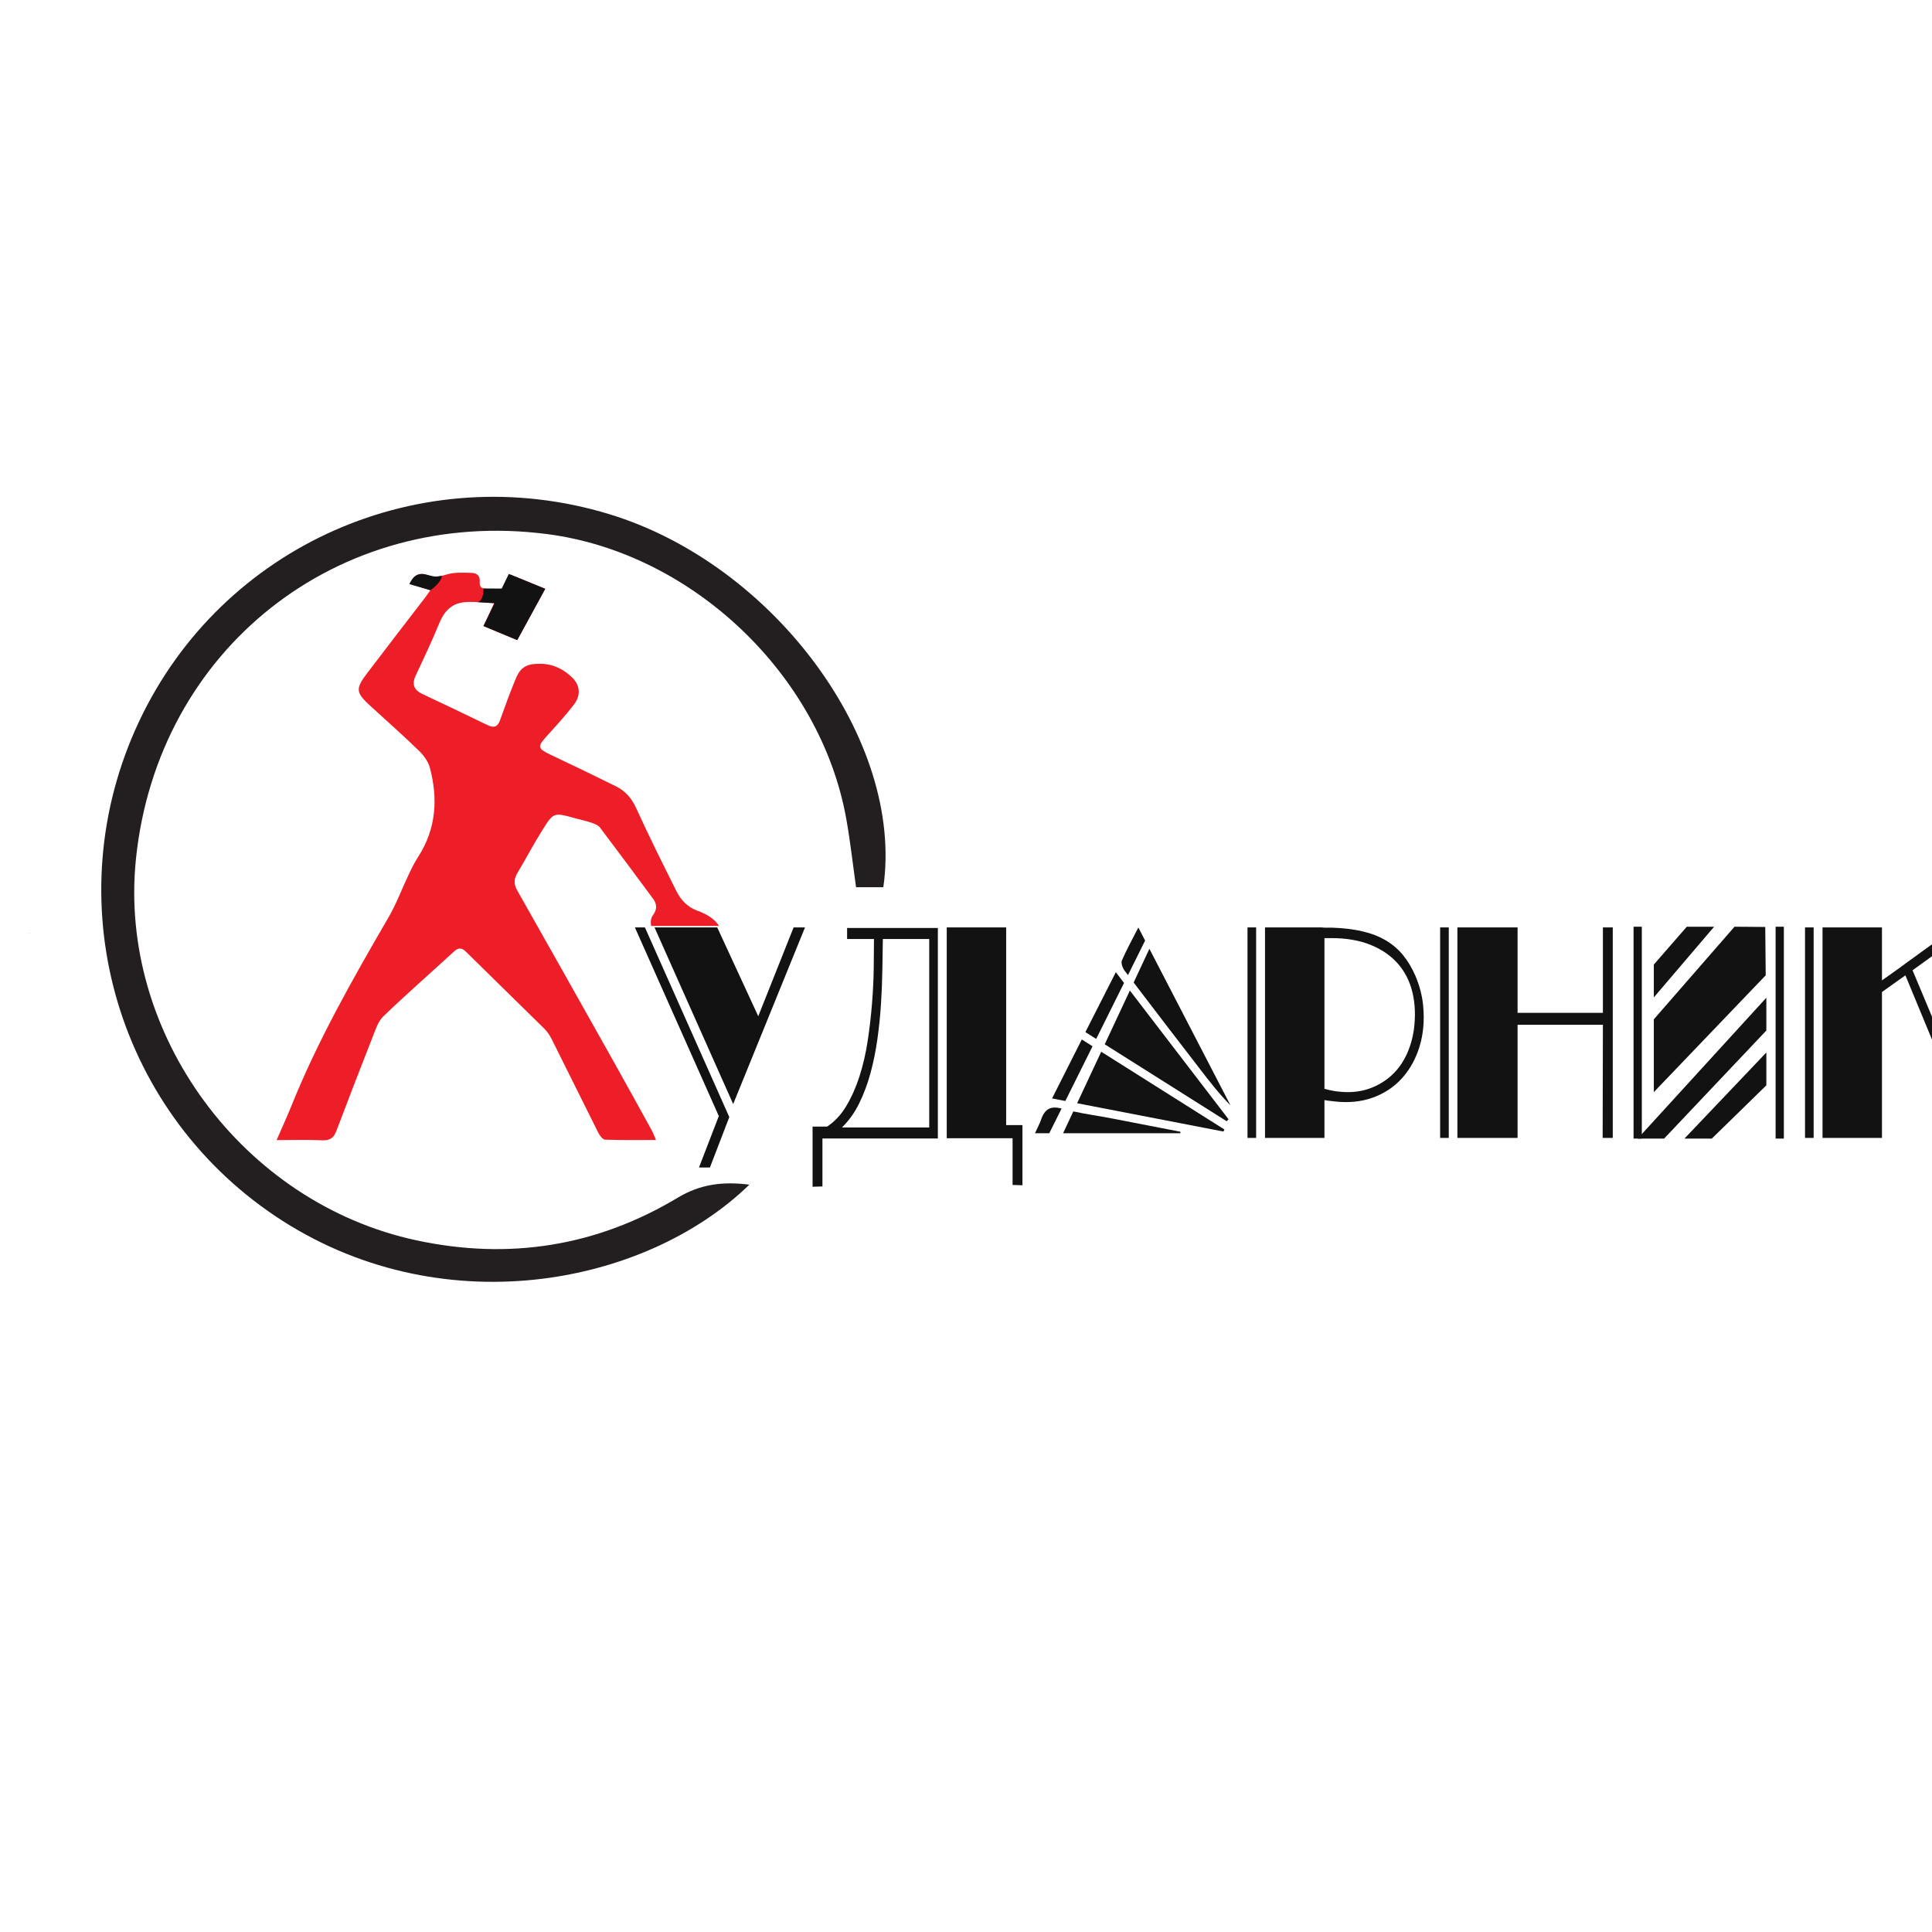
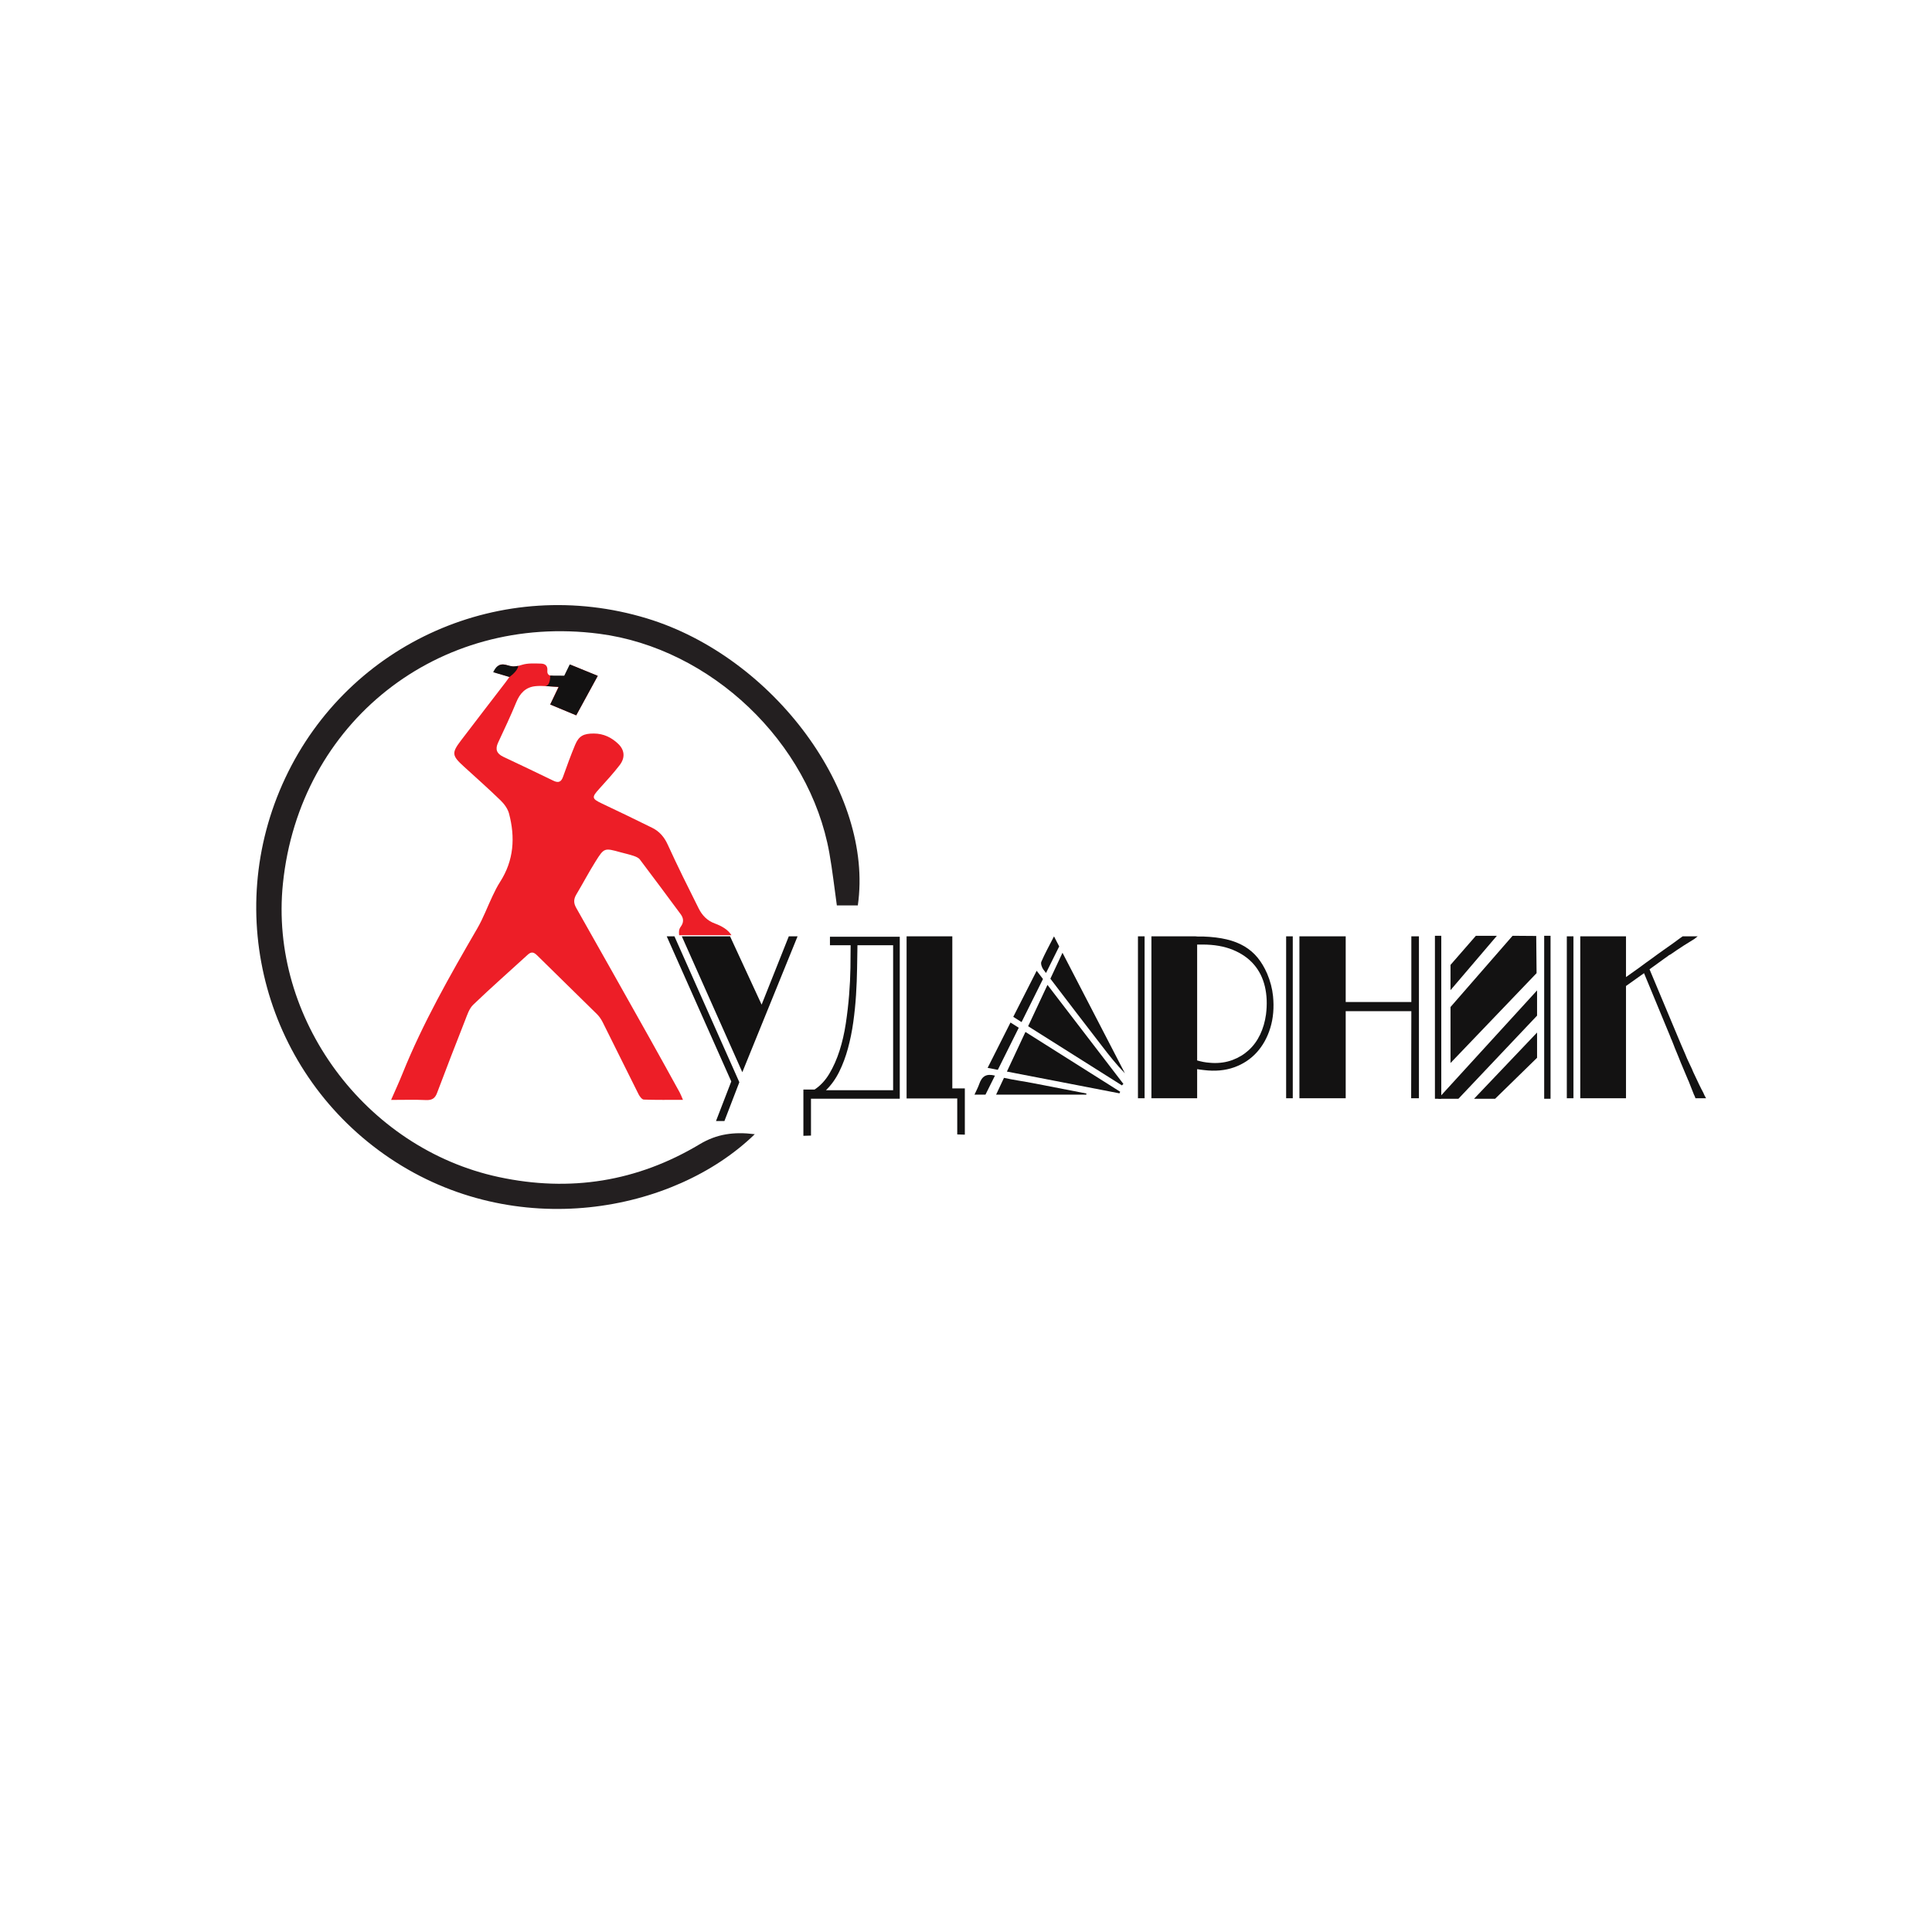
- <svg xmlns="http://www.w3.org/2000/svg" viewBox="120 400 1000 600" height="1333.333" width="1333.333" xml:space="preserve" id="svg2" version="1.1">
+ <svg xmlns="http://www.w3.org/2000/svg" viewBox="0 400 1300 600" height="1333.333" width="1333.333" xml:space="preserve" id="svg2" version="1.1">
  <defs id="defs6" />
  <g transform="matrix(1.333333,0,0,-1.333333,0,1333.333)" id="g10">
    <g transform="scale(0.1)" id="g12">
      <path id="path14" style="fill:#ed1e27;fill-opacity:1;fill-rule:nonzero;stroke:none" d="m 3435.58,4948.58 c 15.77,21.62 14.87,42.06 -0.54,62.84 -68.41,92.16 -136.55,184.5 -205.95,276.08 -6.58,8.71 -20.01,14.4 -31.54,18.26 -21.54,7.29 -44.07,12.15 -66.16,18.18 -81.11,22.46 -82.38,23.13 -126.09,-46.67 -34.16,-54.46 -63.9,-111.26 -96.79,-166.31 -13.8,-23.04 -14.43,-43.24 -0.91,-67.03 124.2,-219.27 247.68,-438.87 370.97,-658.56 51.01,-90.91 101.22,-182.15 151.51,-273.4 5.59,-10.05 9.37,-20.94 16.49,-37.36 -70.21,0 -134.02,-1.09 -197.65,1.26 -9.19,0.33 -20.73,15.83 -26.14,26.47 -60.74,120.9 -120.32,242.31 -180.89,363.22 -7.48,14.82 -17.21,29.57 -29.2,41.47 -100.4,99.2 -201.88,197.48 -302.2,296.77 -16.58,16.34 -29.02,19.85 -47.5,2.93 -91.57,-83.96 -185.21,-165.98 -274.53,-251.86 -21,-20.11 -30.55,-51.7 -41.46,-79.34 -48.04,-121.75 -95.17,-243.74 -141.32,-366.16 -9.92,-26.38 -24.43,-37.36 -55.97,-35.93 -56.15,2.6 -112.66,0.75 -176.02,0.75 20.72,47.59 40.19,89.48 57.32,132.22 102.56,255.04 239.2,494.83 378,733.87 30.28,52.21 51.01,109.18 76.97,163.64 11.35,23.88 23.16,47.93 37.58,70.29 70.12,108.92 76.88,225.31 45.34,344.95 -6.31,24.05 -23.62,48.01 -42.36,66.28 -60.48,58.73 -123.84,114.87 -186.3,171.84 -59.48,54.13 -61.74,67.87 -14.6,129.87 74.72,98.37 150.34,196.23 225.59,294.34 5.86,7.63 11.27,15.59 19.74,27.23 -27.31,8.55 -51.73,16.17 -76.07,23.79 10.82,35.2 32.72,48.1 68.41,33.86 25.42,-10.06 46.96,-3.77 72.46,3.93 29.02,8.72 62.56,6.54 94.1,5.78 21.18,-0.5 34.61,-10.8 32.44,-35.02 -3.15,-36.11 33.8,-23.37 52.19,-33.17 16.95,-9.06 31.63,-5.96 40.92,12.14 8.2,16.01 17.75,31.42 27.76,48.76 44.25,-18.09 86.25,-35.27 133.48,-54.54 -36.32,-66.53 -71.84,-131.46 -108.79,-199.16 -44.43,18.52 -85.98,35.86 -131.14,54.63 12.98,27.65 24.97,53.37 41.56,88.73 -42.64,1.76 -80.13,7.46 -116.45,3.69 -50.47,-5.2 -78.51,-37.29 -96.44,-81.11 -28.21,-68.95 -60.39,-136.48 -91.93,-204.27 -14.87,-32 -7.93,-54.71 26.32,-70.88 84.63,-39.8 168.99,-80.1 253.08,-120.9 26.31,-12.83 39.57,-5.12 48.4,19.6 19.37,54.13 38.94,108.25 61.1,161.37 18.84,45.16 42.55,57.48 94.73,57.23 49.39,-0.17 89.32,-20.28 122.58,-51.87 32.53,-30.91 36.41,-69.87 7.66,-107.41 -32,-41.64 -67.96,-80.77 -103.47,-120.06 -39.03,-42.99 -37.77,-49.52 15.23,-74.57 84.54,-40.05 168.81,-80.44 252.45,-121.99 37.22,-18.44 61.02,-47.18 78.14,-84.63 49.4,-108.42 102.75,-215.33 156.2,-322.07 16.94,-33.93 42.18,-61.75 82.2,-76.24 35.05,-12.83 66.57,-31.54 83.16,-58.85 h -263.78 c -1.71,15.42 -2.53,28.51 8.11,43.09" />
      <path id="path16" style="fill:#131212;fill-opacity:1;fill-rule:nonzero;stroke:none" d="m 5286.19,4654.72 -97.62,-208.68 c 158.92,-100.25 316.03,-199.6 473.31,-298.61 2.46,2.5 4.93,4.99 7.39,7.48 -126.87,165.41 -253.58,330.83 -383.08,499.81" />
      <path id="path18" style="fill:#131212;fill-opacity:1;fill-rule:nonzero;stroke:none" d="m 5113.48,4493.4 c 13.96,-8.91 27.93,-17.63 41.9,-26.53 l 108.14,217.4 c -10.52,13.88 -21.21,27.78 -31.89,41.67 -39.93,-78.53 -78.06,-153.66 -118.15,-232.54" />
      <path id="path20" style="fill:#131212;fill-opacity:1;fill-rule:nonzero;stroke:none" d="m 5174.94,4417.19 -93.51,-199.95 c 191.45,-37.04 379.79,-73.55 567.95,-109.87 1.32,2.68 2.47,5.34 3.78,8.01 -158.75,100.07 -317.34,200.14 -478.22,301.81" />
      <path id="path22" style="fill:#131212;fill-opacity:1;fill-rule:nonzero;stroke:none" d="m 4984.14,4235.93 c 17.25,-3.38 34.35,-6.59 51.44,-9.97 l 105.67,212.42 c -13.81,8.72 -27.77,17.63 -41.75,26.35 -38.29,-75.85 -75.76,-150.1 -115.36,-228.8" />
      <path id="path24" style="fill:#131212;fill-opacity:1;fill-rule:nonzero;stroke:none" d="m 5361.95,4816.75 -61.13,-130.88 c 86.11,-113.42 173.05,-226.31 259.99,-339.19 36.32,-47.36 73.13,-94.37 116.02,-137.81 -104.03,200.84 -208.05,401.86 -314.88,607.88" />
      <path id="path26" style="fill:#131212;fill-opacity:1;fill-rule:nonzero;stroke:none" d="m 5265.32,4732.34 c 4.44,-5.88 8.88,-11.74 13.48,-17.62 l 66.56,134.07 c -8.71,16.92 -17.59,33.84 -26.3,50.75 -24.16,-47.54 -46.18,-86.89 -63.92,-128.2 -4.11,-9.61 2.79,-29.03 10.18,-39" />
      <path id="path28" style="fill:#131212;fill-opacity:1;fill-rule:nonzero;stroke:none" d="m 5066.64,4185.54 -39.77,-84.76 h 455.05 c 0.34,1.96 0.49,3.74 0.82,5.7 -88.9,17.27 -177.81,34.72 -266.88,51.82 -49.63,9.61 -99.92,16.38 -149.22,27.24" />
      <path id="path30" style="fill:#131212;fill-opacity:1;fill-rule:nonzero;stroke:none" d="m 4917.74,4100.78 h 55.55 l 47.82,95.98 c -40.91,10.51 -65.07,0 -79.7,-43.27 -5.59,-16.38 -14.13,-31.87 -23.67,-52.71" />
      <path id="path32" style="fill:#131212;fill-opacity:1;fill-rule:nonzero;stroke:none" d="m 3843.58,4555.02 137.21,344.86 h 44.27 l -278.86,-685.84 -305.43,685.84 h 243.45 z m -112.44,-391.54 -75.25,-195.76 h -42.49 l 77.02,199.65 -325.79,732.51 h 38.95 l 327.56,-736.4" />
      <path id="path34" style="fill:#131212;fill-opacity:1;fill-rule:nonzero;stroke:none" d="m 4575.21,4081.48 v 818.4 h 230.72 v -767.55 h 63.19 v -233.48 l -38.3,1.16 v 181.47 z m -67.98,41.62 v 731.69 h -179.99 c -0.64,-36.23 -1.28,-75.71 -1.92,-118.48 -0.64,-42.76 -2.39,-86.88 -5.26,-132.35 -2.87,-45.47 -7.51,-91.13 -13.88,-136.97 -6.39,-45.86 -15.32,-89.98 -26.8,-132.35 -11.49,-42.4 -26.19,-81.7 -44.05,-117.92 -17.87,-36.23 -40.2,-67.43 -67.01,-93.62 z m -318.81,774.47 h 352.32 v -817.25 h -448.05 v -186.09 l -38.3,-1.16 v 233.5 h 56.48 c 29.35,19.26 54.25,46.03 74.68,80.33 20.42,34.28 37.49,72.83 51.22,115.6 13.72,42.75 24.25,88.43 31.6,136.97 7.32,48.56 12.92,96.71 16.74,144.49 3.84,47.78 6.06,93.43 6.71,136.99 0.63,43.51 0.96,81.48 0.96,113.84 h -104.36 v 42.78" />
      <path id="path36" style="fill:#131212;fill-opacity:1;fill-rule:nonzero;stroke:none" d="m 6041.49,4273.37 c 10.84,-3.09 21.22,-5.6 31.12,-7.52 9.88,-1.92 20.25,-3.28 31.11,-4.04 2.55,0 5.1,-0.21 7.66,-0.58 2.55,-0.4 5.1,-0.58 7.66,-0.58 36.38,-1.56 70.04,3.46 101.01,15.03 30.95,11.57 58.23,28.12 81.84,49.7 23.62,21.56 42.76,47.78 57.46,78.6 14.67,30.82 24.56,64.74 29.67,101.73 6.38,50.85 4.46,97.86 -5.74,141.02 -10.22,43.14 -28.89,80.34 -56.01,111.55 -27.14,31.2 -62.39,55.67 -105.79,73.4 -43.41,17.72 -94.47,26.59 -153.18,26.59 h -16.28 -10.53 z m 0,-190.73 h -230.73 v 817.24 h 220.2 c 4.46,-0.77 8.93,-1.16 13.41,-1.16 h 28.72 c 44.04,-1.55 83.12,-6.36 117.27,-14.45 34.14,-8.09 64.15,-19.85 90,-35.26 25.84,-15.42 48.02,-34.49 66.53,-57.21 18.51,-22.74 34.47,-49.52 47.88,-80.34 15.94,-37.77 25.85,-75.53 29.67,-113.29 5.75,-57.79 1.27,-110.95 -13.4,-159.51 -14.69,-48.55 -37.5,-89.98 -68.45,-124.26 -30.97,-34.3 -69.1,-59.53 -114.41,-75.71 -45.33,-16.19 -96.06,-20.81 -152.22,-13.88 l -19.14,2.31 -15.33,2.33 z m -265.19,0 h -33.51 v 817.24 h 33.51 v -817.24" />
      <path id="path38" style="fill:#131212;fill-opacity:1;fill-rule:nonzero;stroke:none" d="m 6791.2,4082.64 h -233.6 v 817.24 h 233.6 v -331.75 h 331.25 v 331.75 h 38.3 v -817.24 h -39.26 l 0.96,439.24 H 6791.2 Z m -267.11,0 h -33.5 v 817.24 h 33.5 v -817.24" />
      <path id="path40" style="fill:#131212;fill-opacity:1;fill-rule:nonzero;stroke:none" d="m 8205.75,4082.64 h -230.73 v 817.24 h 230.73 v -205.76 l 65.1,46.23 34.46,25.44 25.86,18.5 36.38,26.59 25.85,18.49 34.46,24.26 25.86,18.5 24.89,18.49 1.91,1.17 11.49,8.09 h 75.63 l -5.76,-4.62 -2.85,-2.32 c -5.11,-4.62 -11.19,-8.87 -18.2,-12.72 -5.74,-3.85 -12.29,-7.91 -19.63,-12.13 -7.33,-4.23 -14.52,-8.67 -21.53,-13.3 -13.4,-8.49 -26.02,-16.75 -37.81,-24.84 -11.83,-8.09 -22.2,-15.22 -31.12,-21.39 -2.57,-1.56 -4.78,-2.7 -6.71,-3.46 -1.91,-0.78 -3.51,-1.95 -4.78,-3.48 -1.92,-1.55 -3.52,-2.71 -4.79,-3.47 l -16.28,-11.55 -73.71,-53.17 157.01,-374.53 11.48,-26.59 11.49,-26.57 9.58,-23.13 12.43,-26.58 11.5,-24.27 6.71,-16.18 30.63,-64.75 11.48,-23.12 8.62,-16.18 6.71,-15.02 7.66,-13.87 h -53.61 l -1.92,5.78 -2.88,6.93 -2.87,5.78 -27.77,70.51 -0.94,1.16 -4.8,11.57 -32.55,77.44 -12.44,31.2 -17.24,41.63 -5.74,15.02 -10.53,26.59 -2.87,5.78 -5.75,15.02 -131.15,316.73 -90.96,-64.74 z m -265.19,0 h -33.51 v 817.24 h 33.51 v -817.24" />
      <path id="path42" style="fill:#131212;fill-opacity:1;fill-rule:nonzero;stroke:none" d="m 7241.49,4902.48 h 32.05 v -822.44 h -32.05 v 822.44" />
      <path id="path44" style="fill:#131212;fill-opacity:1;fill-rule:nonzero;stroke:none" d="m 7792.87,4902.48 h 32.05 v -822.44 h -32.05 v 822.44" />
      <path id="path46" style="fill:#131212;fill-opacity:1;fill-rule:nonzero;stroke:none" d="M 7554.15,4902.48 7320.13,4628.1 v 127.48 l 128.01,146.9 h 106.01" />
      <path id="path48" style="fill:#131212;fill-opacity:1;fill-rule:nonzero;stroke:none" d="m 7257.52,4080.04 499.42,546.81 v -127.31 l -396.88,-419.5 h -102.54" />
      <path id="path50" style="fill:#131212;fill-opacity:1;fill-rule:nonzero;stroke:none" d="m 7438.95,4080.04 317.99,334.21 v -127.49 l -211.67,-206.72 h -106.32" />
      <path id="path52" style="fill:#131212;fill-opacity:1;fill-rule:nonzero;stroke:none" d="m 7752.68,4901.58 1.8,-187.66 -434.35,-453.51 v 282.58 l 313.23,359.49" />
      <path id="path54" style="fill:#131212;fill-opacity:1;fill-rule:nonzero;stroke:none" d="m 2488.96,6232.51 82.01,-23.79 c 0,0 42.78,29.7 44.26,55.81 -27.87,-3.28 -21.06,-5.23 -60.17,4.68 -39.09,9.91 -54.62,-12.7 -66.1,-36.7" />
      <path id="path56" style="fill:#131212;fill-opacity:1;fill-rule:nonzero;stroke:none" d="m 3016.62,6214.26 -108.71,-199.15 -131.18,54.56 43.01,88.47 -1.42,0.34 c 0,0 -27.92,1.65 -68.09,4.3 28.88,0 26.5,52.8 26.5,52.8 l 70.81,-0.44 27.69,56.88 141.39,-57.76" />
      <path id="path58" style="fill:#332f80;fill-opacity:1;fill-rule:nonzero;stroke:none" d="m 1008.25,4878.96 0.5,-0.1 h 17.5 z" />
      <path id="path60" style="fill:#231f20;fill-opacity:1;fill-rule:nonzero;stroke:none" d="m 3809.03,3901.18 c -407.81,-396.36 -1207.79,-547 -1841.08,-121.53 -625.46,420.22 -850.92,1232.8 -528.61,1918.6 322.45,686.13 1096.26,1027.69 1825.63,805.82 640.23,-194.76 1145.95,-880.2 1064.09,-1448.33 -31.73,0 -64.45,0 -105.84,0 -12.29,87.04 -22.08,176.21 -37.77,264.33 -99.66,559.5 -597.6,1033.38 -1161,1106.56 -813.22,105.62 -1513.14,-447.12 -1596.69,-1260.94 -69.72,-679.08 414.26,-1335.94 1089.05,-1480.71 360.42,-77.32 699.57,-23.11 1014.55,165.78 86.33,51.77 172.43,63.61 277.67,50.42" />
    </g>
  </g>
</svg>
